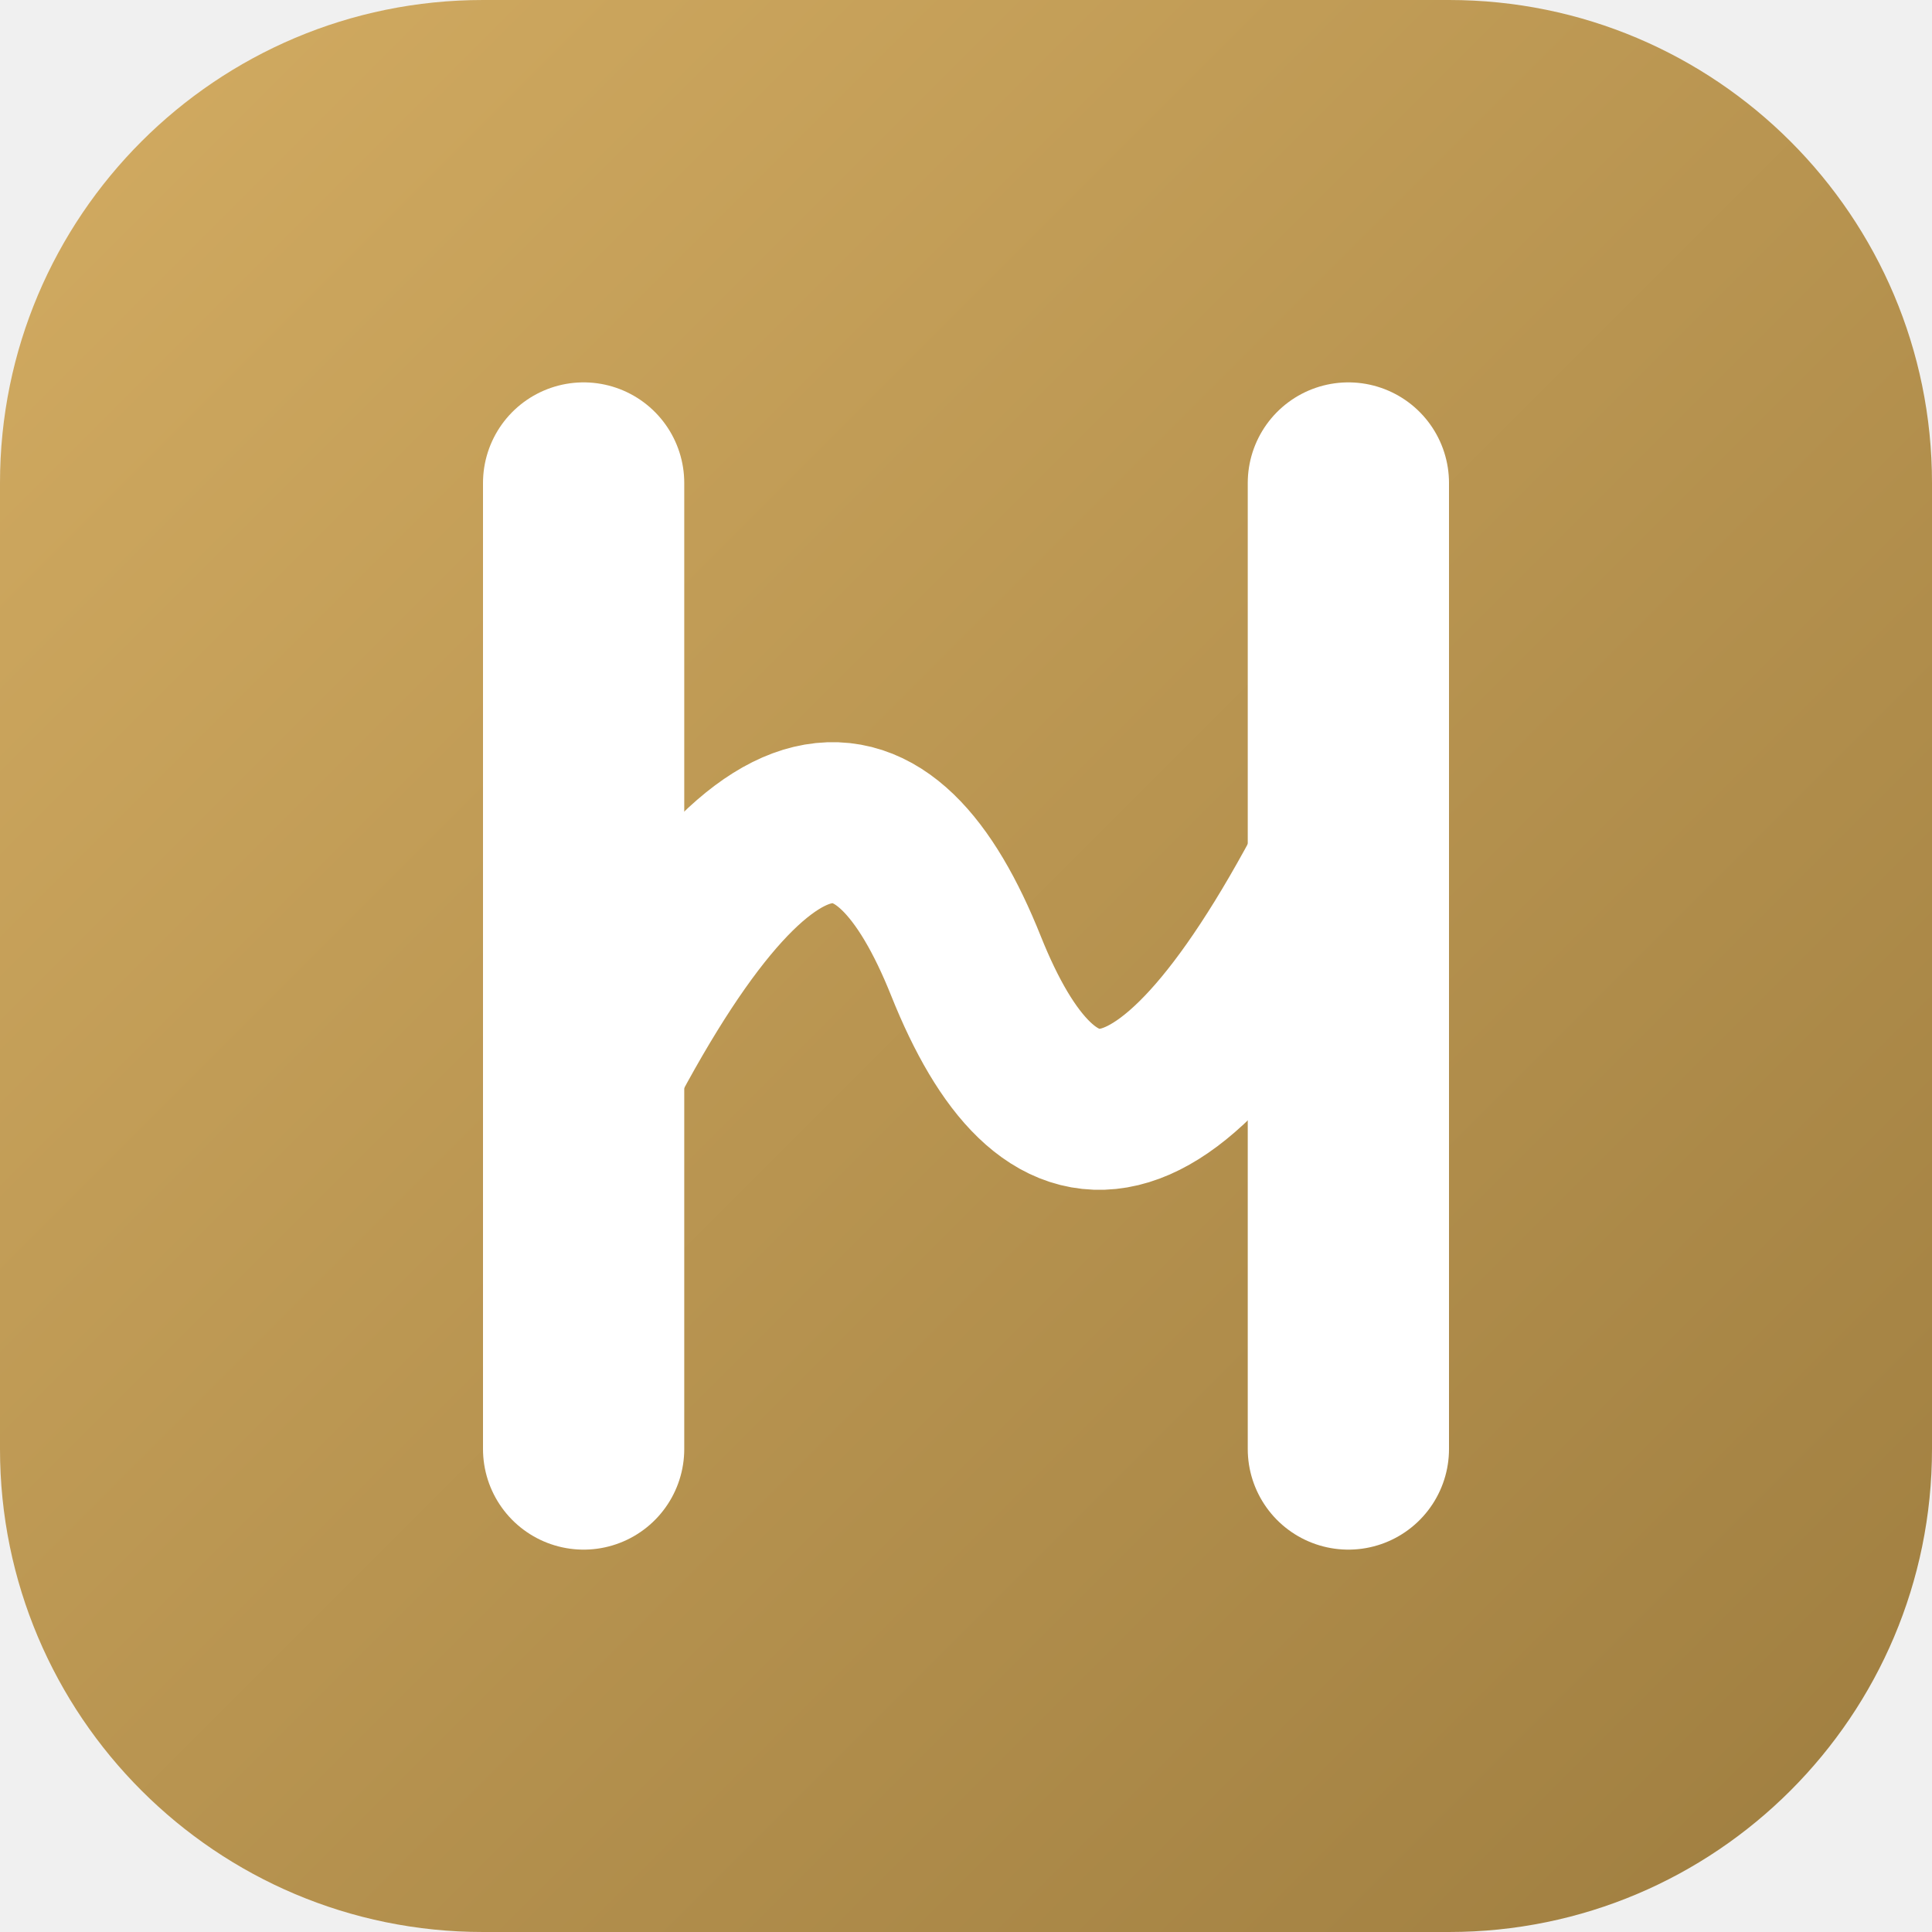
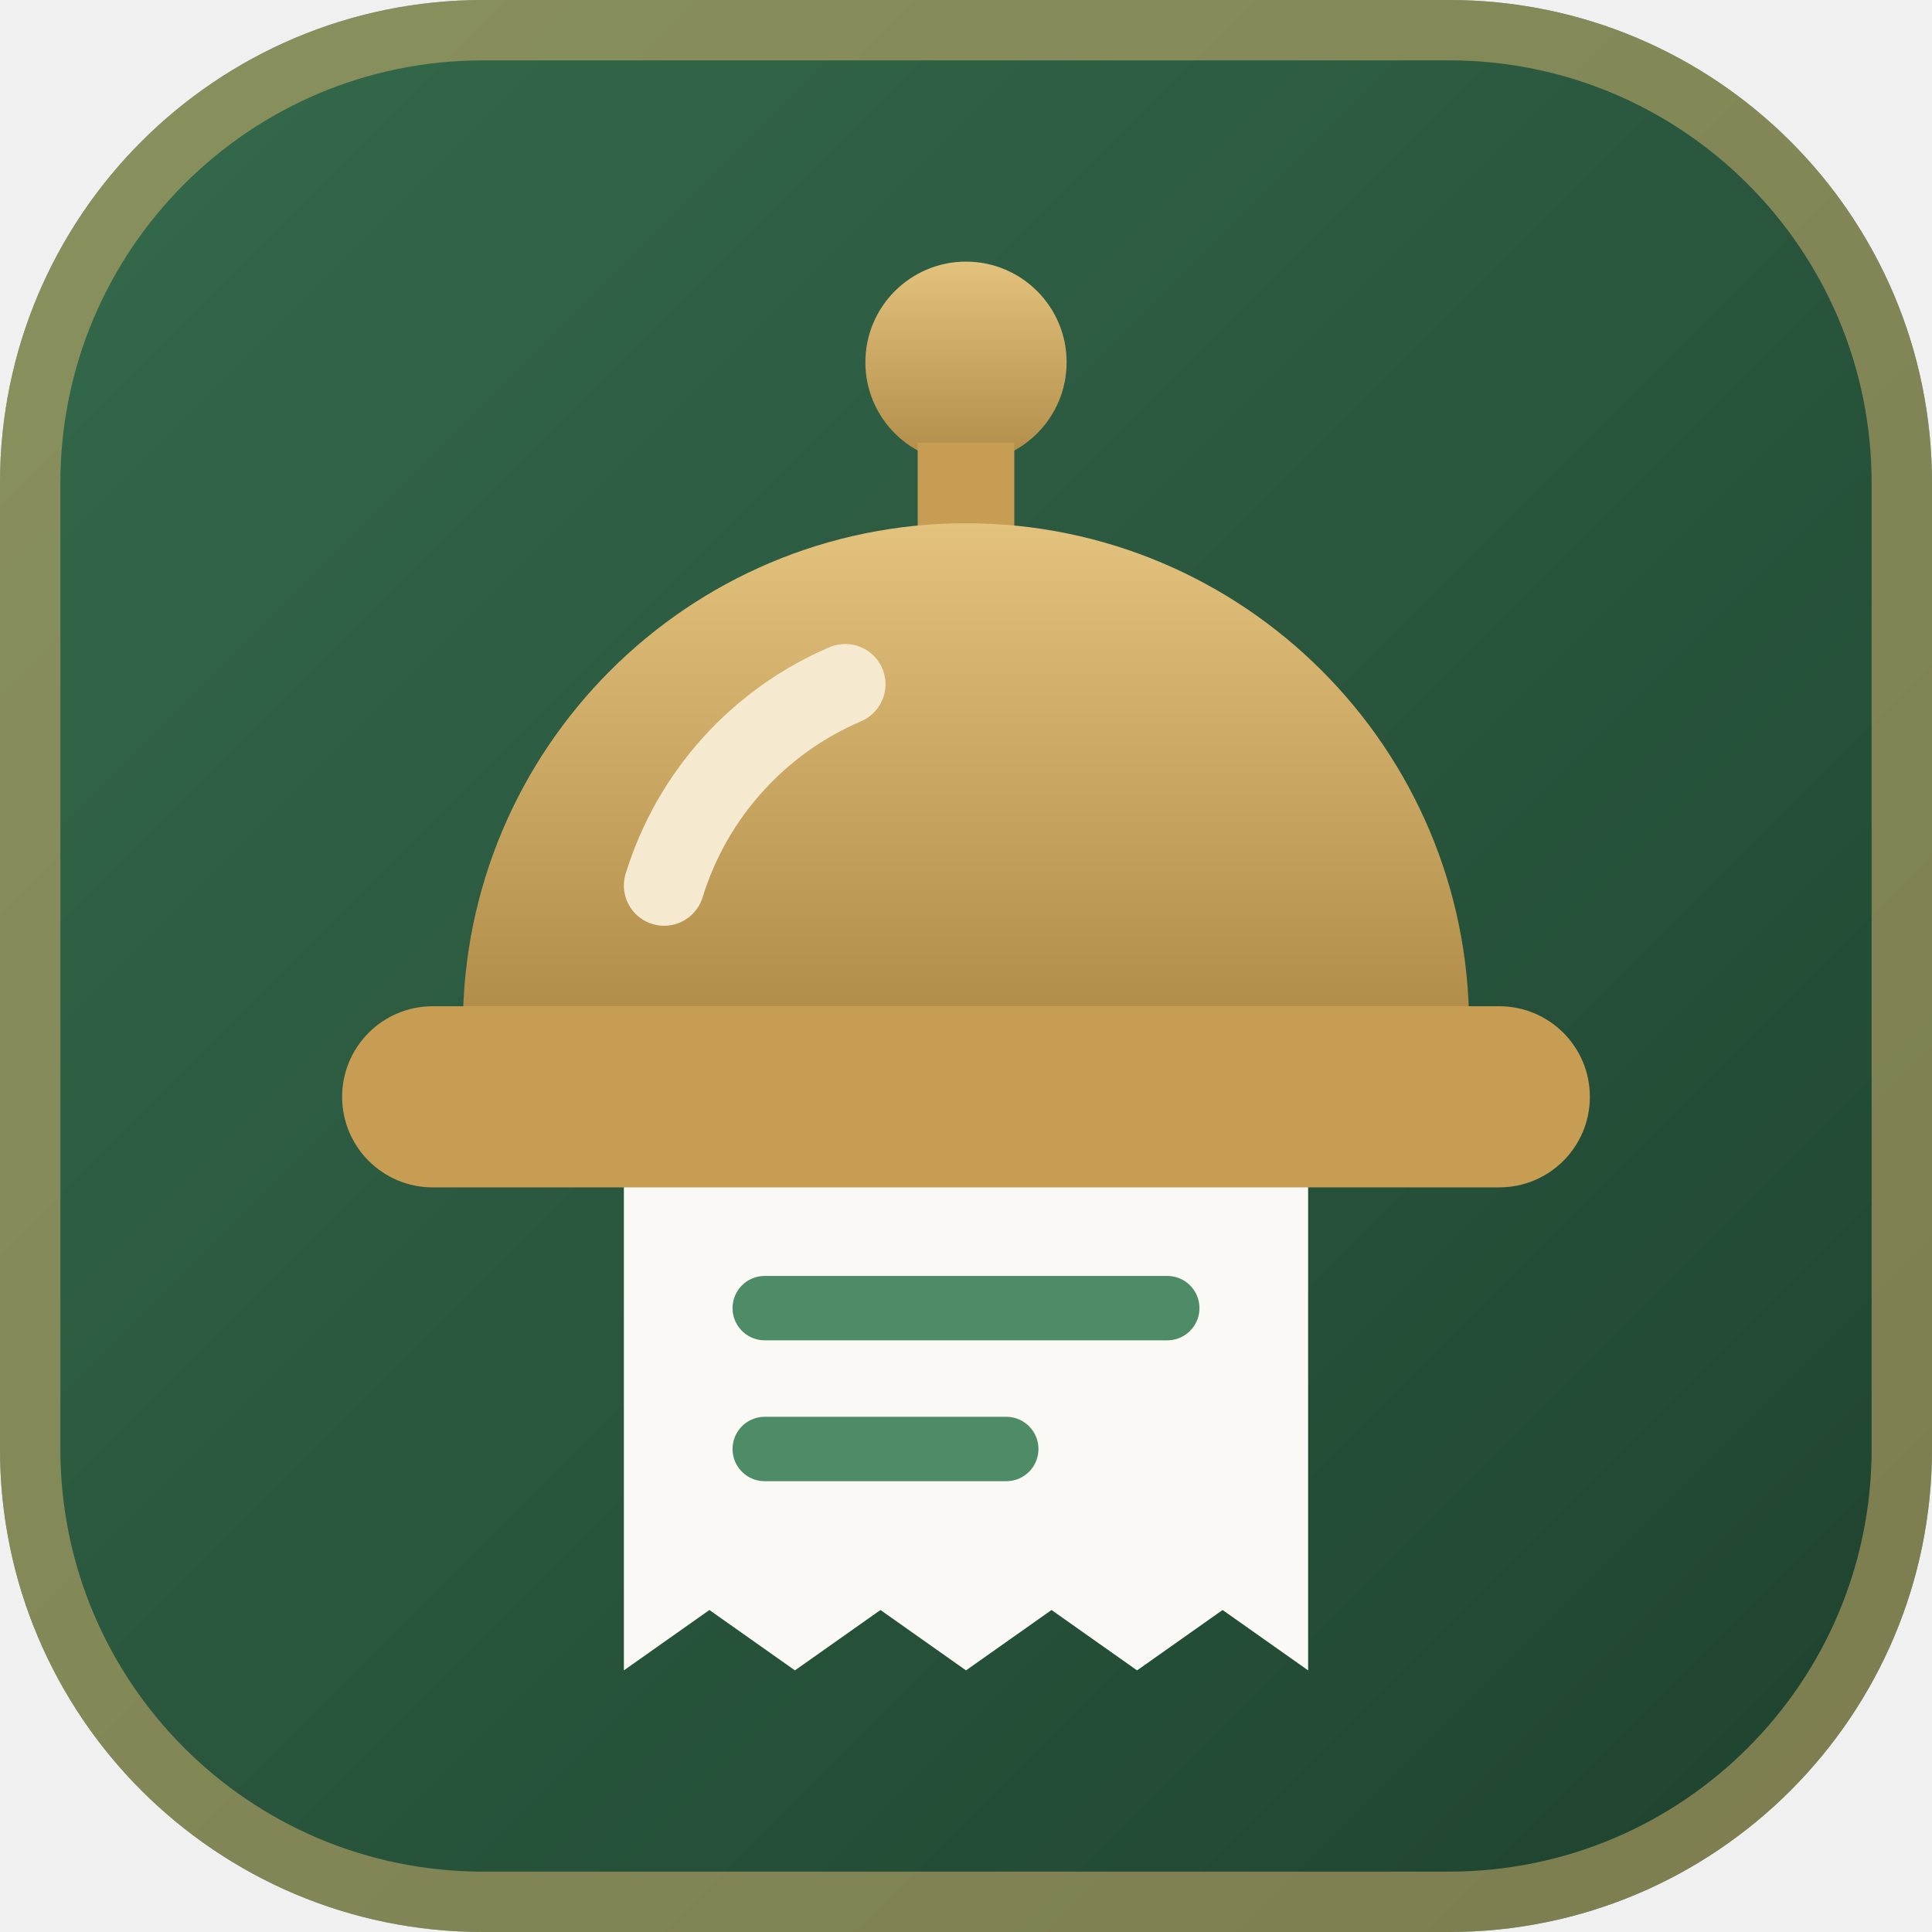
<svg xmlns="http://www.w3.org/2000/svg" viewBox="0 0 48 48">
  <defs>
-     <linearGradient id="hf" x1="0" y1="0" x2="1" y2="1">
-       <stop offset="0" stop-color="#D3AC62" />
-       <stop offset="1" stop-color="#9E7D3F" />
+     <linearGradient id="hp2" x1="0" y1="0" x2="1" y2="1">
+       <stop offset="0" stop-color="#356B4C" />
+       <stop offset="1" stop-color="#1E422F" />
+     </linearGradient>
+     <linearGradient id="hg" x1="0" y1="0" x2="0" y2="1">
+       <stop offset="0" stop-color="#E3C27D" />
+       <stop offset="1" stop-color="#B08C48" />
    </linearGradient>
  </defs>
-   <rect width="48" height="48" rx="12" fill="url(#hf)" />
-   <path d="M14.5 12v24M33.5 12v24" fill="none" stroke="#fff" stroke-width="5" stroke-linecap="round" />
-   <path d="M14.5 27.5C19 18.5 22 19 24 24s5 5.5 9.5-3.5" fill="none" stroke="#fff" stroke-width="4" stroke-linecap="round" />
+   <rect width="48" height="48" rx="12" fill="url(#hp2)" />
+   <rect x=".75" y=".75" width="46.5" height="46.5" rx="11.25" fill="none" stroke="#DDB971" stroke-opacity=".5" stroke-width="1.5" />
+   <path d="M15.5 28h17v13.5l-2.125-1.5-2.125 1.5-2.125-1.5L24 41.5l-2.125-1.5-2.125 1.5-2.125-1.5-2.125 1.5z" fill="#FAF9F6" />
+   <path d="M19 32.5h10M19 36h6" stroke="#4D8C66" stroke-width="1.6" stroke-linecap="round" />
+   <circle cx="24" cy="9" r="2.5" fill="url(#hg)" />
+   <path d="M24 11v3" stroke="#C69D52" stroke-width="2.4" />
+   <path d="M11.5 25.5a12.5 12.5 0 0125 0z" fill="url(#hg)" />
+   <rect x="8.5" y="25" width="31" height="4.5" rx="2.25" fill="#C69D52" />
+   <path d="M16.5 22a8 8 0 014.5-5" fill="none" stroke="#F5EAD0" stroke-width="2" stroke-linecap="round" />
</svg>
